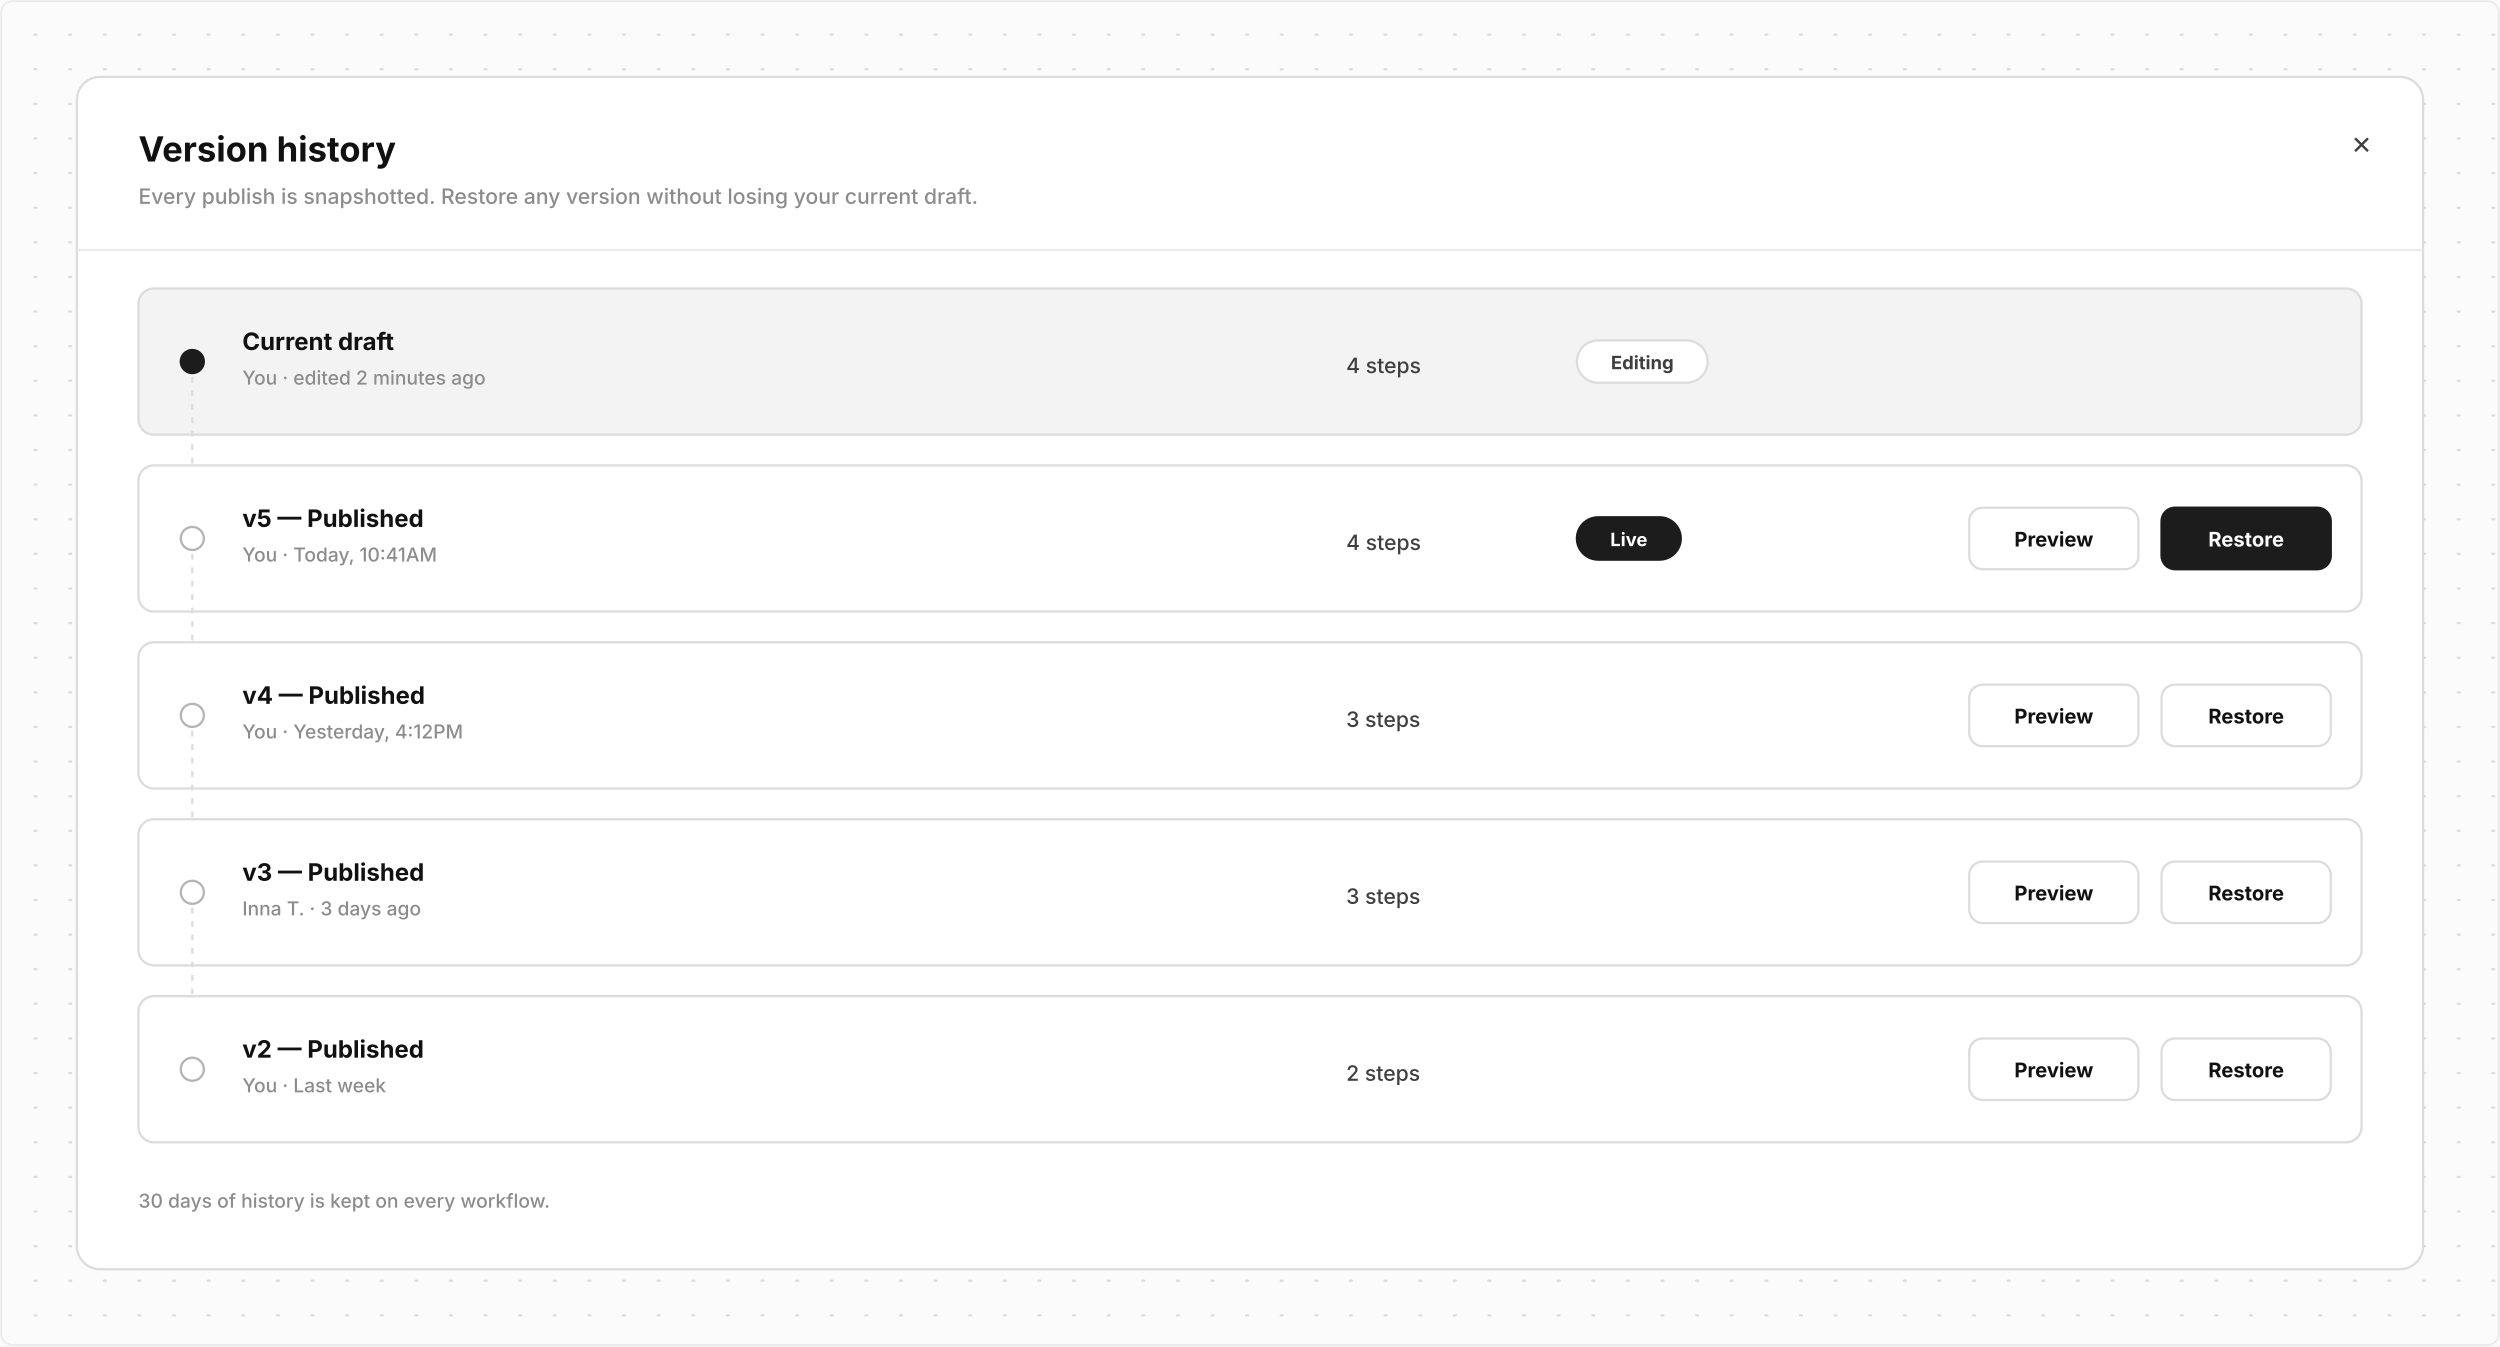
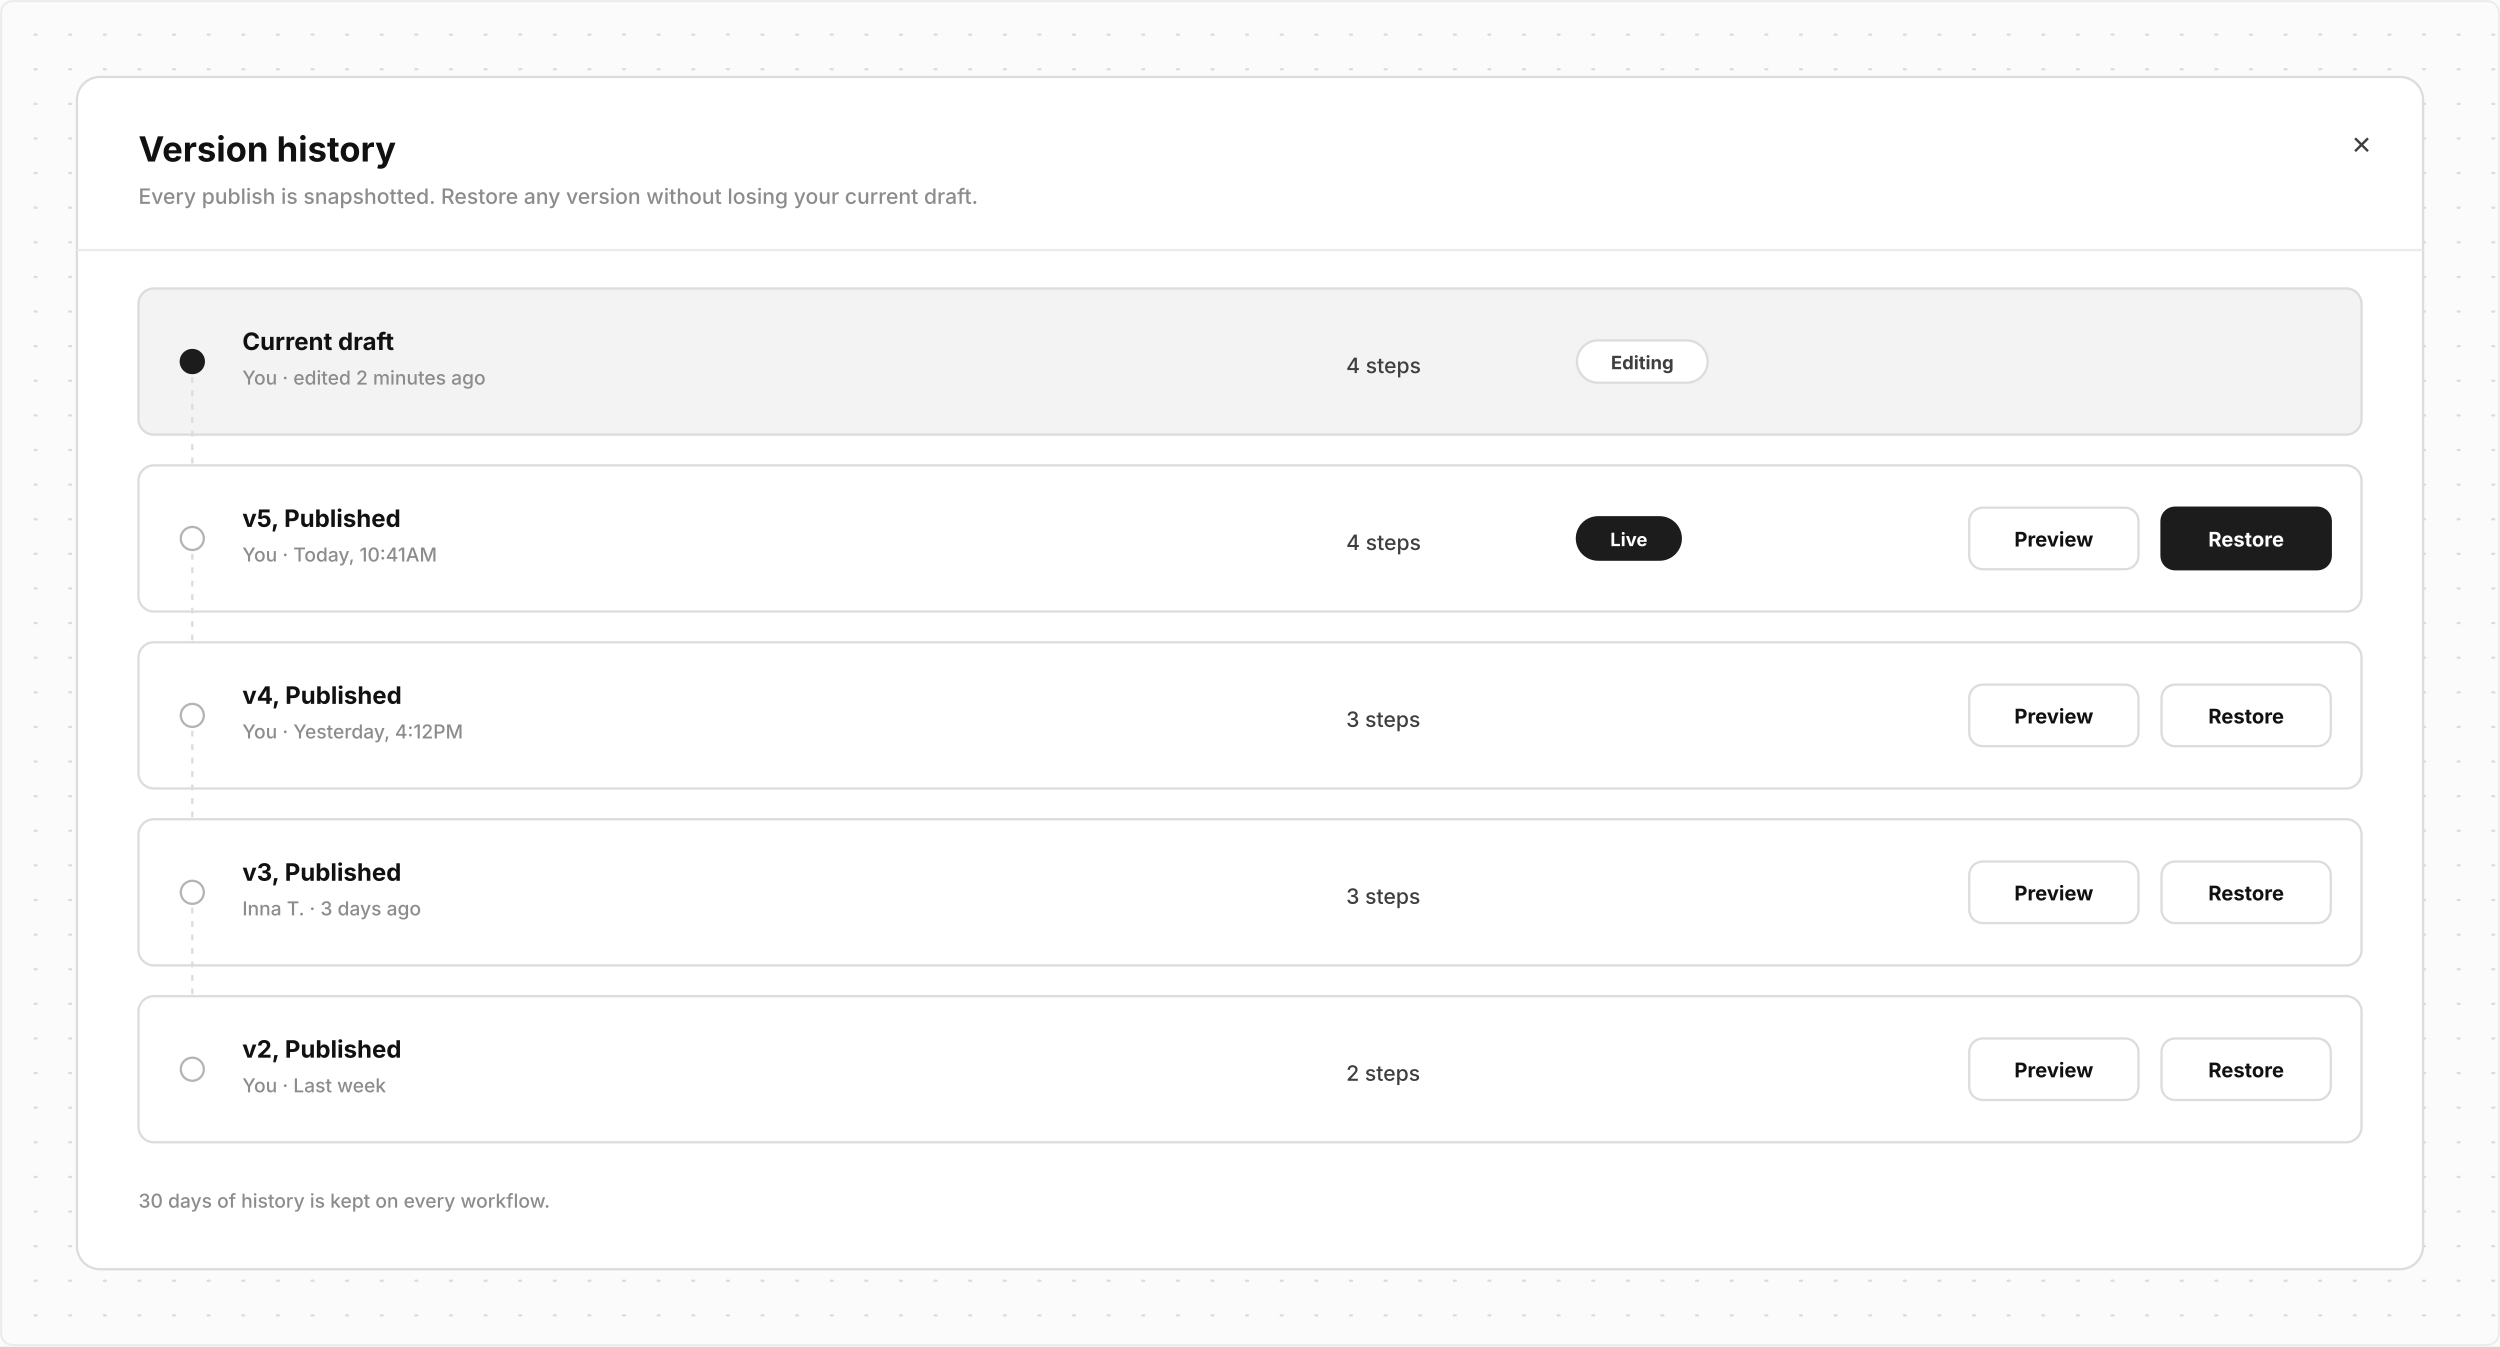
<svg xmlns="http://www.w3.org/2000/svg" viewBox="0 0 1300 700" width="1300" height="700" role="img">
  <rect width="1300" height="700" fill="#FFFFFF" />
  <rect x="0" y="0" width="1300" height="700" rx="0" fill="#FBFBFB" stroke="none" stroke-width="1.2" />
  <path d="M18 18h1M18 36h1M18 54h1M18 72h1M18 90h1M18 108h1M18 126h1M18 144h1M18 162h1M18 180h1M18 198h1M18 216h1M18 234h1M18 252h1M18 270h1M18 288h1M18 306h1M18 324h1M18 342h1M18 360h1M18 378h1M18 396h1M18 414h1M18 432h1M18 450h1M18 468h1M18 486h1M18 504h1M18 522h1M18 540h1M18 558h1M18 576h1M18 594h1M18 612h1M18 630h1M18 648h1M18 666h1M18 684h1M36 18h1M36 36h1M36 54h1M36 72h1M36 90h1M36 108h1M36 126h1M36 144h1M36 162h1M36 180h1M36 198h1M36 216h1M36 234h1M36 252h1M36 270h1M36 288h1M36 306h1M36 324h1M36 342h1M36 360h1M36 378h1M36 396h1M36 414h1M36 432h1M36 450h1M36 468h1M36 486h1M36 504h1M36 522h1M36 540h1M36 558h1M36 576h1M36 594h1M36 612h1M36 630h1M36 648h1M36 666h1M36 684h1M54 18h1M54 36h1M54 54h1M54 72h1M54 90h1M54 108h1M54 126h1M54 144h1M54 162h1M54 180h1M54 198h1M54 216h1M54 234h1M54 252h1M54 270h1M54 288h1M54 306h1M54 324h1M54 342h1M54 360h1M54 378h1M54 396h1M54 414h1M54 432h1M54 450h1M54 468h1M54 486h1M54 504h1M54 522h1M54 540h1M54 558h1M54 576h1M54 594h1M54 612h1M54 630h1M54 648h1M54 666h1M54 684h1M72 18h1M72 36h1M72 54h1M72 72h1M72 90h1M72 108h1M72 126h1M72 144h1M72 162h1M72 180h1M72 198h1M72 216h1M72 234h1M72 252h1M72 270h1M72 288h1M72 306h1M72 324h1M72 342h1M72 360h1M72 378h1M72 396h1M72 414h1M72 432h1M72 450h1M72 468h1M72 486h1M72 504h1M72 522h1M72 540h1M72 558h1M72 576h1M72 594h1M72 612h1M72 630h1M72 648h1M72 666h1M72 684h1M90 18h1M90 36h1M90 54h1M90 72h1M90 90h1M90 108h1M90 126h1M90 144h1M90 162h1M90 180h1M90 198h1M90 216h1M90 234h1M90 252h1M90 270h1M90 288h1M90 306h1M90 324h1M90 342h1M90 360h1M90 378h1M90 396h1M90 414h1M90 432h1M90 450h1M90 468h1M90 486h1M90 504h1M90 522h1M90 540h1M90 558h1M90 576h1M90 594h1M90 612h1M90 630h1M90 648h1M90 666h1M90 684h1M108 18h1M108 36h1M108 54h1M108 72h1M108 90h1M108 108h1M108 126h1M108 144h1M108 162h1M108 180h1M108 198h1M108 216h1M108 234h1M108 252h1M108 270h1M108 288h1M108 306h1M108 324h1M108 342h1M108 360h1M108 378h1M108 396h1M108 414h1M108 432h1M108 450h1M108 468h1M108 486h1M108 504h1M108 522h1M108 540h1M108 558h1M108 576h1M108 594h1M108 612h1M108 630h1M108 648h1M108 666h1M108 684h1M126 18h1M126 36h1M126 54h1M126 72h1M126 90h1M126 108h1M126 126h1M126 144h1M126 162h1M126 180h1M126 198h1M126 216h1M126 234h1M126 252h1M126 270h1M126 288h1M126 306h1M126 324h1M126 342h1M126 360h1M126 378h1M126 396h1M126 414h1M126 432h1M126 450h1M126 468h1M126 486h1M126 504h1M126 522h1M126 540h1M126 558h1M126 576h1M126 594h1M126 612h1M126 630h1M126 648h1M126 666h1M126 684h1M144 18h1M144 36h1M144 54h1M144 72h1M144 90h1M144 108h1M144 126h1M144 144h1M144 162h1M144 180h1M144 198h1M144 216h1M144 234h1M144 252h1M144 270h1M144 288h1M144 306h1M144 324h1M144 342h1M144 360h1M144 378h1M144 396h1M144 414h1M144 432h1M144 450h1M144 468h1M144 486h1M144 504h1M144 522h1M144 540h1M144 558h1M144 576h1M144 594h1M144 612h1M144 630h1M144 648h1M144 666h1M144 684h1M162 18h1M162 36h1M162 54h1M162 72h1M162 90h1M162 108h1M162 126h1M162 144h1M162 162h1M162 180h1M162 198h1M162 216h1M162 234h1M162 252h1M162 270h1M162 288h1M162 306h1M162 324h1M162 342h1M162 360h1M162 378h1M162 396h1M162 414h1M162 432h1M162 450h1M162 468h1M162 486h1M162 504h1M162 522h1M162 540h1M162 558h1M162 576h1M162 594h1M162 612h1M162 630h1M162 648h1M162 666h1M162 684h1M180 18h1M180 36h1M180 54h1M180 72h1M180 90h1M180 108h1M180 126h1M180 144h1M180 162h1M180 180h1M180 198h1M180 216h1M180 234h1M180 252h1M180 270h1M180 288h1M180 306h1M180 324h1M180 342h1M180 360h1M180 378h1M180 396h1M180 414h1M180 432h1M180 450h1M180 468h1M180 486h1M180 504h1M180 522h1M180 540h1M180 558h1M180 576h1M180 594h1M180 612h1M180 630h1M180 648h1M180 666h1M180 684h1M198 18h1M198 36h1M198 54h1M198 72h1M198 90h1M198 108h1M198 126h1M198 144h1M198 162h1M198 180h1M198 198h1M198 216h1M198 234h1M198 252h1M198 270h1M198 288h1M198 306h1M198 324h1M198 342h1M198 360h1M198 378h1M198 396h1M198 414h1M198 432h1M198 450h1M198 468h1M198 486h1M198 504h1M198 522h1M198 540h1M198 558h1M198 576h1M198 594h1M198 612h1M198 630h1M198 648h1M198 666h1M198 684h1M216 18h1M216 36h1M216 54h1M216 72h1M216 90h1M216 108h1M216 126h1M216 144h1M216 162h1M216 180h1M216 198h1M216 216h1M216 234h1M216 252h1M216 270h1M216 288h1M216 306h1M216 324h1M216 342h1M216 360h1M216 378h1M216 396h1M216 414h1M216 432h1M216 450h1M216 468h1M216 486h1M216 504h1M216 522h1M216 540h1M216 558h1M216 576h1M216 594h1M216 612h1M216 630h1M216 648h1M216 666h1M216 684h1M234 18h1M234 36h1M234 54h1M234 72h1M234 90h1M234 108h1M234 126h1M234 144h1M234 162h1M234 180h1M234 198h1M234 216h1M234 234h1M234 252h1M234 270h1M234 288h1M234 306h1M234 324h1M234 342h1M234 360h1M234 378h1M234 396h1M234 414h1M234 432h1M234 450h1M234 468h1M234 486h1M234 504h1M234 522h1M234 540h1M234 558h1M234 576h1M234 594h1M234 612h1M234 630h1M234 648h1M234 666h1M234 684h1M252 18h1M252 36h1M252 54h1M252 72h1M252 90h1M252 108h1M252 126h1M252 144h1M252 162h1M252 180h1M252 198h1M252 216h1M252 234h1M252 252h1M252 270h1M252 288h1M252 306h1M252 324h1M252 342h1M252 360h1M252 378h1M252 396h1M252 414h1M252 432h1M252 450h1M252 468h1M252 486h1M252 504h1M252 522h1M252 540h1M252 558h1M252 576h1M252 594h1M252 612h1M252 630h1M252 648h1M252 666h1M252 684h1M270 18h1M270 36h1M270 54h1M270 72h1M270 90h1M270 108h1M270 126h1M270 144h1M270 162h1M270 180h1M270 198h1M270 216h1M270 234h1M270 252h1M270 270h1M270 288h1M270 306h1M270 324h1M270 342h1M270 360h1M270 378h1M270 396h1M270 414h1M270 432h1M270 450h1M270 468h1M270 486h1M270 504h1M270 522h1M270 540h1M270 558h1M270 576h1M270 594h1M270 612h1M270 630h1M270 648h1M270 666h1M270 684h1M288 18h1M288 36h1M288 54h1M288 72h1M288 90h1M288 108h1M288 126h1M288 144h1M288 162h1M288 180h1M288 198h1M288 216h1M288 234h1M288 252h1M288 270h1M288 288h1M288 306h1M288 324h1M288 342h1M288 360h1M288 378h1M288 396h1M288 414h1M288 432h1M288 450h1M288 468h1M288 486h1M288 504h1M288 522h1M288 540h1M288 558h1M288 576h1M288 594h1M288 612h1M288 630h1M288 648h1M288 666h1M288 684h1M306 18h1M306 36h1M306 54h1M306 72h1M306 90h1M306 108h1M306 126h1M306 144h1M306 162h1M306 180h1M306 198h1M306 216h1M306 234h1M306 252h1M306 270h1M306 288h1M306 306h1M306 324h1M306 342h1M306 360h1M306 378h1M306 396h1M306 414h1M306 432h1M306 450h1M306 468h1M306 486h1M306 504h1M306 522h1M306 540h1M306 558h1M306 576h1M306 594h1M306 612h1M306 630h1M306 648h1M306 666h1M306 684h1M324 18h1M324 36h1M324 54h1M324 72h1M324 90h1M324 108h1M324 126h1M324 144h1M324 162h1M324 180h1M324 198h1M324 216h1M324 234h1M324 252h1M324 270h1M324 288h1M324 306h1M324 324h1M324 342h1M324 360h1M324 378h1M324 396h1M324 414h1M324 432h1M324 450h1M324 468h1M324 486h1M324 504h1M324 522h1M324 540h1M324 558h1M324 576h1M324 594h1M324 612h1M324 630h1M324 648h1M324 666h1M324 684h1M342 18h1M342 36h1M342 54h1M342 72h1M342 90h1M342 108h1M342 126h1M342 144h1M342 162h1M342 180h1M342 198h1M342 216h1M342 234h1M342 252h1M342 270h1M342 288h1M342 306h1M342 324h1M342 342h1M342 360h1M342 378h1M342 396h1M342 414h1M342 432h1M342 450h1M342 468h1M342 486h1M342 504h1M342 522h1M342 540h1M342 558h1M342 576h1M342 594h1M342 612h1M342 630h1M342 648h1M342 666h1M342 684h1M360 18h1M360 36h1M360 54h1M360 72h1M360 90h1M360 108h1M360 126h1M360 144h1M360 162h1M360 180h1M360 198h1M360 216h1M360 234h1M360 252h1M360 270h1M360 288h1M360 306h1M360 324h1M360 342h1M360 360h1M360 378h1M360 396h1M360 414h1M360 432h1M360 450h1M360 468h1M360 486h1M360 504h1M360 522h1M360 540h1M360 558h1M360 576h1M360 594h1M360 612h1M360 630h1M360 648h1M360 666h1M360 684h1M378 18h1M378 36h1M378 54h1M378 72h1M378 90h1M378 108h1M378 126h1M378 144h1M378 162h1M378 180h1M378 198h1M378 216h1M378 234h1M378 252h1M378 270h1M378 288h1M378 306h1M378 324h1M378 342h1M378 360h1M378 378h1M378 396h1M378 414h1M378 432h1M378 450h1M378 468h1M378 486h1M378 504h1M378 522h1M378 540h1M378 558h1M378 576h1M378 594h1M378 612h1M378 630h1M378 648h1M378 666h1M378 684h1M396 18h1M396 36h1M396 54h1M396 72h1M396 90h1M396 108h1M396 126h1M396 144h1M396 162h1M396 180h1M396 198h1M396 216h1M396 234h1M396 252h1M396 270h1M396 288h1M396 306h1M396 324h1M396 342h1M396 360h1M396 378h1M396 396h1M396 414h1M396 432h1M396 450h1M396 468h1M396 486h1M396 504h1M396 522h1M396 540h1M396 558h1M396 576h1M396 594h1M396 612h1M396 630h1M396 648h1M396 666h1M396 684h1M414 18h1M414 36h1M414 54h1M414 72h1M414 90h1M414 108h1M414 126h1M414 144h1M414 162h1M414 180h1M414 198h1M414 216h1M414 234h1M414 252h1M414 270h1M414 288h1M414 306h1M414 324h1M414 342h1M414 360h1M414 378h1M414 396h1M414 414h1M414 432h1M414 450h1M414 468h1M414 486h1M414 504h1M414 522h1M414 540h1M414 558h1M414 576h1M414 594h1M414 612h1M414 630h1M414 648h1M414 666h1M414 684h1M432 18h1M432 36h1M432 54h1M432 72h1M432 90h1M432 108h1M432 126h1M432 144h1M432 162h1M432 180h1M432 198h1M432 216h1M432 234h1M432 252h1M432 270h1M432 288h1M432 306h1M432 324h1M432 342h1M432 360h1M432 378h1M432 396h1M432 414h1M432 432h1M432 450h1M432 468h1M432 486h1M432 504h1M432 522h1M432 540h1M432 558h1M432 576h1M432 594h1M432 612h1M432 630h1M432 648h1M432 666h1M432 684h1M450 18h1M450 36h1M450 54h1M450 72h1M450 90h1M450 108h1M450 126h1M450 144h1M450 162h1M450 180h1M450 198h1M450 216h1M450 234h1M450 252h1M450 270h1M450 288h1M450 306h1M450 324h1M450 342h1M450 360h1M450 378h1M450 396h1M450 414h1M450 432h1M450 450h1M450 468h1M450 486h1M450 504h1M450 522h1M450 540h1M450 558h1M450 576h1M450 594h1M450 612h1M450 630h1M450 648h1M450 666h1M450 684h1M468 18h1M468 36h1M468 54h1M468 72h1M468 90h1M468 108h1M468 126h1M468 144h1M468 162h1M468 180h1M468 198h1M468 216h1M468 234h1M468 252h1M468 270h1M468 288h1M468 306h1M468 324h1M468 342h1M468 360h1M468 378h1M468 396h1M468 414h1M468 432h1M468 450h1M468 468h1M468 486h1M468 504h1M468 522h1M468 540h1M468 558h1M468 576h1M468 594h1M468 612h1M468 630h1M468 648h1M468 666h1M468 684h1M486 18h1M486 36h1M486 54h1M486 72h1M486 90h1M486 108h1M486 126h1M486 144h1M486 162h1M486 180h1M486 198h1M486 216h1M486 234h1M486 252h1M486 270h1M486 288h1M486 306h1M486 324h1M486 342h1M486 360h1M486 378h1M486 396h1M486 414h1M486 432h1M486 450h1M486 468h1M486 486h1M486 504h1M486 522h1M486 540h1M486 558h1M486 576h1M486 594h1M486 612h1M486 630h1M486 648h1M486 666h1M486 684h1M504 18h1M504 36h1M504 54h1M504 72h1M504 90h1M504 108h1M504 126h1M504 144h1M504 162h1M504 180h1M504 198h1M504 216h1M504 234h1M504 252h1M504 270h1M504 288h1M504 306h1M504 324h1M504 342h1M504 360h1M504 378h1M504 396h1M504 414h1M504 432h1M504 450h1M504 468h1M504 486h1M504 504h1M504 522h1M504 540h1M504 558h1M504 576h1M504 594h1M504 612h1M504 630h1M504 648h1M504 666h1M504 684h1M522 18h1M522 36h1M522 54h1M522 72h1M522 90h1M522 108h1M522 126h1M522 144h1M522 162h1M522 180h1M522 198h1M522 216h1M522 234h1M522 252h1M522 270h1M522 288h1M522 306h1M522 324h1M522 342h1M522 360h1M522 378h1M522 396h1M522 414h1M522 432h1M522 450h1M522 468h1M522 486h1M522 504h1M522 522h1M522 540h1M522 558h1M522 576h1M522 594h1M522 612h1M522 630h1M522 648h1M522 666h1M522 684h1M540 18h1M540 36h1M540 54h1M540 72h1M540 90h1M540 108h1M540 126h1M540 144h1M540 162h1M540 180h1M540 198h1M540 216h1M540 234h1M540 252h1M540 270h1M540 288h1M540 306h1M540 324h1M540 342h1M540 360h1M540 378h1M540 396h1M540 414h1M540 432h1M540 450h1M540 468h1M540 486h1M540 504h1M540 522h1M540 540h1M540 558h1M540 576h1M540 594h1M540 612h1M540 630h1M540 648h1M540 666h1M540 684h1M558 18h1M558 36h1M558 54h1M558 72h1M558 90h1M558 108h1M558 126h1M558 144h1M558 162h1M558 180h1M558 198h1M558 216h1M558 234h1M558 252h1M558 270h1M558 288h1M558 306h1M558 324h1M558 342h1M558 360h1M558 378h1M558 396h1M558 414h1M558 432h1M558 450h1M558 468h1M558 486h1M558 504h1M558 522h1M558 540h1M558 558h1M558 576h1M558 594h1M558 612h1M558 630h1M558 648h1M558 666h1M558 684h1M576 18h1M576 36h1M576 54h1M576 72h1M576 90h1M576 108h1M576 126h1M576 144h1M576 162h1M576 180h1M576 198h1M576 216h1M576 234h1M576 252h1M576 270h1M576 288h1M576 306h1M576 324h1M576 342h1M576 360h1M576 378h1M576 396h1M576 414h1M576 432h1M576 450h1M576 468h1M576 486h1M576 504h1M576 522h1M576 540h1M576 558h1M576 576h1M576 594h1M576 612h1M576 630h1M576 648h1M576 666h1M576 684h1M594 18h1M594 36h1M594 54h1M594 72h1M594 90h1M594 108h1M594 126h1M594 144h1M594 162h1M594 180h1M594 198h1M594 216h1M594 234h1M594 252h1M594 270h1M594 288h1M594 306h1M594 324h1M594 342h1M594 360h1M594 378h1M594 396h1M594 414h1M594 432h1M594 450h1M594 468h1M594 486h1M594 504h1M594 522h1M594 540h1M594 558h1M594 576h1M594 594h1M594 612h1M594 630h1M594 648h1M594 666h1M594 684h1M612 18h1M612 36h1M612 54h1M612 72h1M612 90h1M612 108h1M612 126h1M612 144h1M612 162h1M612 180h1M612 198h1M612 216h1M612 234h1M612 252h1M612 270h1M612 288h1M612 306h1M612 324h1M612 342h1M612 360h1M612 378h1M612 396h1M612 414h1M612 432h1M612 450h1M612 468h1M612 486h1M612 504h1M612 522h1M612 540h1M612 558h1M612 576h1M612 594h1M612 612h1M612 630h1M612 648h1M612 666h1M612 684h1M630 18h1M630 36h1M630 54h1M630 72h1M630 90h1M630 108h1M630 126h1M630 144h1M630 162h1M630 180h1M630 198h1M630 216h1M630 234h1M630 252h1M630 270h1M630 288h1M630 306h1M630 324h1M630 342h1M630 360h1M630 378h1M630 396h1M630 414h1M630 432h1M630 450h1M630 468h1M630 486h1M630 504h1M630 522h1M630 540h1M630 558h1M630 576h1M630 594h1M630 612h1M630 630h1M630 648h1M630 666h1M630 684h1M648 18h1M648 36h1M648 54h1M648 72h1M648 90h1M648 108h1M648 126h1M648 144h1M648 162h1M648 180h1M648 198h1M648 216h1M648 234h1M648 252h1M648 270h1M648 288h1M648 306h1M648 324h1M648 342h1M648 360h1M648 378h1M648 396h1M648 414h1M648 432h1M648 450h1M648 468h1M648 486h1M648 504h1M648 522h1M648 540h1M648 558h1M648 576h1M648 594h1M648 612h1M648 630h1M648 648h1M648 666h1M648 684h1M666 18h1M666 36h1M666 54h1M666 72h1M666 90h1M666 108h1M666 126h1M666 144h1M666 162h1M666 180h1M666 198h1M666 216h1M666 234h1M666 252h1M666 270h1M666 288h1M666 306h1M666 324h1M666 342h1M666 360h1M666 378h1M666 396h1M666 414h1M666 432h1M666 450h1M666 468h1M666 486h1M666 504h1M666 522h1M666 540h1M666 558h1M666 576h1M666 594h1M666 612h1M666 630h1M666 648h1M666 666h1M666 684h1M684 18h1M684 36h1M684 54h1M684 72h1M684 90h1M684 108h1M684 126h1M684 144h1M684 162h1M684 180h1M684 198h1M684 216h1M684 234h1M684 252h1M684 270h1M684 288h1M684 306h1M684 324h1M684 342h1M684 360h1M684 378h1M684 396h1M684 414h1M684 432h1M684 450h1M684 468h1M684 486h1M684 504h1M684 522h1M684 540h1M684 558h1M684 576h1M684 594h1M684 612h1M684 630h1M684 648h1M684 666h1M684 684h1M702 18h1M702 36h1M702 54h1M702 72h1M702 90h1M702 108h1M702 126h1M702 144h1M702 162h1M702 180h1M702 198h1M702 216h1M702 234h1M702 252h1M702 270h1M702 288h1M702 306h1M702 324h1M702 342h1M702 360h1M702 378h1M702 396h1M702 414h1M702 432h1M702 450h1M702 468h1M702 486h1M702 504h1M702 522h1M702 540h1M702 558h1M702 576h1M702 594h1M702 612h1M702 630h1M702 648h1M702 666h1M702 684h1M720 18h1M720 36h1M720 54h1M720 72h1M720 90h1M720 108h1M720 126h1M720 144h1M720 162h1M720 180h1M720 198h1M720 216h1M720 234h1M720 252h1M720 270h1M720 288h1M720 306h1M720 324h1M720 342h1M720 360h1M720 378h1M720 396h1M720 414h1M720 432h1M720 450h1M720 468h1M720 486h1M720 504h1M720 522h1M720 540h1M720 558h1M720 576h1M720 594h1M720 612h1M720 630h1M720 648h1M720 666h1M720 684h1M738 18h1M738 36h1M738 54h1M738 72h1M738 90h1M738 108h1M738 126h1M738 144h1M738 162h1M738 180h1M738 198h1M738 216h1M738 234h1M738 252h1M738 270h1M738 288h1M738 306h1M738 324h1M738 342h1M738 360h1M738 378h1M738 396h1M738 414h1M738 432h1M738 450h1M738 468h1M738 486h1M738 504h1M738 522h1M738 540h1M738 558h1M738 576h1M738 594h1M738 612h1M738 630h1M738 648h1M738 666h1M738 684h1M756 18h1M756 36h1M756 54h1M756 72h1M756 90h1M756 108h1M756 126h1M756 144h1M756 162h1M756 180h1M756 198h1M756 216h1M756 234h1M756 252h1M756 270h1M756 288h1M756 306h1M756 324h1M756 342h1M756 360h1M756 378h1M756 396h1M756 414h1M756 432h1M756 450h1M756 468h1M756 486h1M756 504h1M756 522h1M756 540h1M756 558h1M756 576h1M756 594h1M756 612h1M756 630h1M756 648h1M756 666h1M756 684h1M774 18h1M774 36h1M774 54h1M774 72h1M774 90h1M774 108h1M774 126h1M774 144h1M774 162h1M774 180h1M774 198h1M774 216h1M774 234h1M774 252h1M774 270h1M774 288h1M774 306h1M774 324h1M774 342h1M774 360h1M774 378h1M774 396h1M774 414h1M774 432h1M774 450h1M774 468h1M774 486h1M774 504h1M774 522h1M774 540h1M774 558h1M774 576h1M774 594h1M774 612h1M774 630h1M774 648h1M774 666h1M774 684h1M792 18h1M792 36h1M792 54h1M792 72h1M792 90h1M792 108h1M792 126h1M792 144h1M792 162h1M792 180h1M792 198h1M792 216h1M792 234h1M792 252h1M792 270h1M792 288h1M792 306h1M792 324h1M792 342h1M792 360h1M792 378h1M792 396h1M792 414h1M792 432h1M792 450h1M792 468h1M792 486h1M792 504h1M792 522h1M792 540h1M792 558h1M792 576h1M792 594h1M792 612h1M792 630h1M792 648h1M792 666h1M792 684h1M810 18h1M810 36h1M810 54h1M810 72h1M810 90h1M810 108h1M810 126h1M810 144h1M810 162h1M810 180h1M810 198h1M810 216h1M810 234h1M810 252h1M810 270h1M810 288h1M810 306h1M810 324h1M810 342h1M810 360h1M810 378h1M810 396h1M810 414h1M810 432h1M810 450h1M810 468h1M810 486h1M810 504h1M810 522h1M810 540h1M810 558h1M810 576h1M810 594h1M810 612h1M810 630h1M810 648h1M810 666h1M810 684h1M828 18h1M828 36h1M828 54h1M828 72h1M828 90h1M828 108h1M828 126h1M828 144h1M828 162h1M828 180h1M828 198h1M828 216h1M828 234h1M828 252h1M828 270h1M828 288h1M828 306h1M828 324h1M828 342h1M828 360h1M828 378h1M828 396h1M828 414h1M828 432h1M828 450h1M828 468h1M828 486h1M828 504h1M828 522h1M828 540h1M828 558h1M828 576h1M828 594h1M828 612h1M828 630h1M828 648h1M828 666h1M828 684h1M846 18h1M846 36h1M846 54h1M846 72h1M846 90h1M846 108h1M846 126h1M846 144h1M846 162h1M846 180h1M846 198h1M846 216h1M846 234h1M846 252h1M846 270h1M846 288h1M846 306h1M846 324h1M846 342h1M846 360h1M846 378h1M846 396h1M846 414h1M846 432h1M846 450h1M846 468h1M846 486h1M846 504h1M846 522h1M846 540h1M846 558h1M846 576h1M846 594h1M846 612h1M846 630h1M846 648h1M846 666h1M846 684h1M864 18h1M864 36h1M864 54h1M864 72h1M864 90h1M864 108h1M864 126h1M864 144h1M864 162h1M864 180h1M864 198h1M864 216h1M864 234h1M864 252h1M864 270h1M864 288h1M864 306h1M864 324h1M864 342h1M864 360h1M864 378h1M864 396h1M864 414h1M864 432h1M864 450h1M864 468h1M864 486h1M864 504h1M864 522h1M864 540h1M864 558h1M864 576h1M864 594h1M864 612h1M864 630h1M864 648h1M864 666h1M864 684h1M882 18h1M882 36h1M882 54h1M882 72h1M882 90h1M882 108h1M882 126h1M882 144h1M882 162h1M882 180h1M882 198h1M882 216h1M882 234h1M882 252h1M882 270h1M882 288h1M882 306h1M882 324h1M882 342h1M882 360h1M882 378h1M882 396h1M882 414h1M882 432h1M882 450h1M882 468h1M882 486h1M882 504h1M882 522h1M882 540h1M882 558h1M882 576h1M882 594h1M882 612h1M882 630h1M882 648h1M882 666h1M882 684h1M900 18h1M900 36h1M900 54h1M900 72h1M900 90h1M900 108h1M900 126h1M900 144h1M900 162h1M900 180h1M900 198h1M900 216h1M900 234h1M900 252h1M900 270h1M900 288h1M900 306h1M900 324h1M900 342h1M900 360h1M900 378h1M900 396h1M900 414h1M900 432h1M900 450h1M900 468h1M900 486h1M900 504h1M900 522h1M900 540h1M900 558h1M900 576h1M900 594h1M900 612h1M900 630h1M900 648h1M900 666h1M900 684h1M918 18h1M918 36h1M918 54h1M918 72h1M918 90h1M918 108h1M918 126h1M918 144h1M918 162h1M918 180h1M918 198h1M918 216h1M918 234h1M918 252h1M918 270h1M918 288h1M918 306h1M918 324h1M918 342h1M918 360h1M918 378h1M918 396h1M918 414h1M918 432h1M918 450h1M918 468h1M918 486h1M918 504h1M918 522h1M918 540h1M918 558h1M918 576h1M918 594h1M918 612h1M918 630h1M918 648h1M918 666h1M918 684h1M936 18h1M936 36h1M936 54h1M936 72h1M936 90h1M936 108h1M936 126h1M936 144h1M936 162h1M936 180h1M936 198h1M936 216h1M936 234h1M936 252h1M936 270h1M936 288h1M936 306h1M936 324h1M936 342h1M936 360h1M936 378h1M936 396h1M936 414h1M936 432h1M936 450h1M936 468h1M936 486h1M936 504h1M936 522h1M936 540h1M936 558h1M936 576h1M936 594h1M936 612h1M936 630h1M936 648h1M936 666h1M936 684h1M954 18h1M954 36h1M954 54h1M954 72h1M954 90h1M954 108h1M954 126h1M954 144h1M954 162h1M954 180h1M954 198h1M954 216h1M954 234h1M954 252h1M954 270h1M954 288h1M954 306h1M954 324h1M954 342h1M954 360h1M954 378h1M954 396h1M954 414h1M954 432h1M954 450h1M954 468h1M954 486h1M954 504h1M954 522h1M954 540h1M954 558h1M954 576h1M954 594h1M954 612h1M954 630h1M954 648h1M954 666h1M954 684h1M972 18h1M972 36h1M972 54h1M972 72h1M972 90h1M972 108h1M972 126h1M972 144h1M972 162h1M972 180h1M972 198h1M972 216h1M972 234h1M972 252h1M972 270h1M972 288h1M972 306h1M972 324h1M972 342h1M972 360h1M972 378h1M972 396h1M972 414h1M972 432h1M972 450h1M972 468h1M972 486h1M972 504h1M972 522h1M972 540h1M972 558h1M972 576h1M972 594h1M972 612h1M972 630h1M972 648h1M972 666h1M972 684h1M990 18h1M990 36h1M990 54h1M990 72h1M990 90h1M990 108h1M990 126h1M990 144h1M990 162h1M990 180h1M990 198h1M990 216h1M990 234h1M990 252h1M990 270h1M990 288h1M990 306h1M990 324h1M990 342h1M990 360h1M990 378h1M990 396h1M990 414h1M990 432h1M990 450h1M990 468h1M990 486h1M990 504h1M990 522h1M990 540h1M990 558h1M990 576h1M990 594h1M990 612h1M990 630h1M990 648h1M990 666h1M990 684h1M1008 18h1M1008 36h1M1008 54h1M1008 72h1M1008 90h1M1008 108h1M1008 126h1M1008 144h1M1008 162h1M1008 180h1M1008 198h1M1008 216h1M1008 234h1M1008 252h1M1008 270h1M1008 288h1M1008 306h1M1008 324h1M1008 342h1M1008 360h1M1008 378h1M1008 396h1M1008 414h1M1008 432h1M1008 450h1M1008 468h1M1008 486h1M1008 504h1M1008 522h1M1008 540h1M1008 558h1M1008 576h1M1008 594h1M1008 612h1M1008 630h1M1008 648h1M1008 666h1M1008 684h1M1026 18h1M1026 36h1M1026 54h1M1026 72h1M1026 90h1M1026 108h1M1026 126h1M1026 144h1M1026 162h1M1026 180h1M1026 198h1M1026 216h1M1026 234h1M1026 252h1M1026 270h1M1026 288h1M1026 306h1M1026 324h1M1026 342h1M1026 360h1M1026 378h1M1026 396h1M1026 414h1M1026 432h1M1026 450h1M1026 468h1M1026 486h1M1026 504h1M1026 522h1M1026 540h1M1026 558h1M1026 576h1M1026 594h1M1026 612h1M1026 630h1M1026 648h1M1026 666h1M1026 684h1M1044 18h1M1044 36h1M1044 54h1M1044 72h1M1044 90h1M1044 108h1M1044 126h1M1044 144h1M1044 162h1M1044 180h1M1044 198h1M1044 216h1M1044 234h1M1044 252h1M1044 270h1M1044 288h1M1044 306h1M1044 324h1M1044 342h1M1044 360h1M1044 378h1M1044 396h1M1044 414h1M1044 432h1M1044 450h1M1044 468h1M1044 486h1M1044 504h1M1044 522h1M1044 540h1M1044 558h1M1044 576h1M1044 594h1M1044 612h1M1044 630h1M1044 648h1M1044 666h1M1044 684h1M1062 18h1M1062 36h1M1062 54h1M1062 72h1M1062 90h1M1062 108h1M1062 126h1M1062 144h1M1062 162h1M1062 180h1M1062 198h1M1062 216h1M1062 234h1M1062 252h1M1062 270h1M1062 288h1M1062 306h1M1062 324h1M1062 342h1M1062 360h1M1062 378h1M1062 396h1M1062 414h1M1062 432h1M1062 450h1M1062 468h1M1062 486h1M1062 504h1M1062 522h1M1062 540h1M1062 558h1M1062 576h1M1062 594h1M1062 612h1M1062 630h1M1062 648h1M1062 666h1M1062 684h1M1080 18h1M1080 36h1M1080 54h1M1080 72h1M1080 90h1M1080 108h1M1080 126h1M1080 144h1M1080 162h1M1080 180h1M1080 198h1M1080 216h1M1080 234h1M1080 252h1M1080 270h1M1080 288h1M1080 306h1M1080 324h1M1080 342h1M1080 360h1M1080 378h1M1080 396h1M1080 414h1M1080 432h1M1080 450h1M1080 468h1M1080 486h1M1080 504h1M1080 522h1M1080 540h1M1080 558h1M1080 576h1M1080 594h1M1080 612h1M1080 630h1M1080 648h1M1080 666h1M1080 684h1M1098 18h1M1098 36h1M1098 54h1M1098 72h1M1098 90h1M1098 108h1M1098 126h1M1098 144h1M1098 162h1M1098 180h1M1098 198h1M1098 216h1M1098 234h1M1098 252h1M1098 270h1M1098 288h1M1098 306h1M1098 324h1M1098 342h1M1098 360h1M1098 378h1M1098 396h1M1098 414h1M1098 432h1M1098 450h1M1098 468h1M1098 486h1M1098 504h1M1098 522h1M1098 540h1M1098 558h1M1098 576h1M1098 594h1M1098 612h1M1098 630h1M1098 648h1M1098 666h1M1098 684h1M1116 18h1M1116 36h1M1116 54h1M1116 72h1M1116 90h1M1116 108h1M1116 126h1M1116 144h1M1116 162h1M1116 180h1M1116 198h1M1116 216h1M1116 234h1M1116 252h1M1116 270h1M1116 288h1M1116 306h1M1116 324h1M1116 342h1M1116 360h1M1116 378h1M1116 396h1M1116 414h1M1116 432h1M1116 450h1M1116 468h1M1116 486h1M1116 504h1M1116 522h1M1116 540h1M1116 558h1M1116 576h1M1116 594h1M1116 612h1M1116 630h1M1116 648h1M1116 666h1M1116 684h1M1134 18h1M1134 36h1M1134 54h1M1134 72h1M1134 90h1M1134 108h1M1134 126h1M1134 144h1M1134 162h1M1134 180h1M1134 198h1M1134 216h1M1134 234h1M1134 252h1M1134 270h1M1134 288h1M1134 306h1M1134 324h1M1134 342h1M1134 360h1M1134 378h1M1134 396h1M1134 414h1M1134 432h1M1134 450h1M1134 468h1M1134 486h1M1134 504h1M1134 522h1M1134 540h1M1134 558h1M1134 576h1M1134 594h1M1134 612h1M1134 630h1M1134 648h1M1134 666h1M1134 684h1M1152 18h1M1152 36h1M1152 54h1M1152 72h1M1152 90h1M1152 108h1M1152 126h1M1152 144h1M1152 162h1M1152 180h1M1152 198h1M1152 216h1M1152 234h1M1152 252h1M1152 270h1M1152 288h1M1152 306h1M1152 324h1M1152 342h1M1152 360h1M1152 378h1M1152 396h1M1152 414h1M1152 432h1M1152 450h1M1152 468h1M1152 486h1M1152 504h1M1152 522h1M1152 540h1M1152 558h1M1152 576h1M1152 594h1M1152 612h1M1152 630h1M1152 648h1M1152 666h1M1152 684h1M1170 18h1M1170 36h1M1170 54h1M1170 72h1M1170 90h1M1170 108h1M1170 126h1M1170 144h1M1170 162h1M1170 180h1M1170 198h1M1170 216h1M1170 234h1M1170 252h1M1170 270h1M1170 288h1M1170 306h1M1170 324h1M1170 342h1M1170 360h1M1170 378h1M1170 396h1M1170 414h1M1170 432h1M1170 450h1M1170 468h1M1170 486h1M1170 504h1M1170 522h1M1170 540h1M1170 558h1M1170 576h1M1170 594h1M1170 612h1M1170 630h1M1170 648h1M1170 666h1M1170 684h1M1188 18h1M1188 36h1M1188 54h1M1188 72h1M1188 90h1M1188 108h1M1188 126h1M1188 144h1M1188 162h1M1188 180h1M1188 198h1M1188 216h1M1188 234h1M1188 252h1M1188 270h1M1188 288h1M1188 306h1M1188 324h1M1188 342h1M1188 360h1M1188 378h1M1188 396h1M1188 414h1M1188 432h1M1188 450h1M1188 468h1M1188 486h1M1188 504h1M1188 522h1M1188 540h1M1188 558h1M1188 576h1M1188 594h1M1188 612h1M1188 630h1M1188 648h1M1188 666h1M1188 684h1M1206 18h1M1206 36h1M1206 54h1M1206 72h1M1206 90h1M1206 108h1M1206 126h1M1206 144h1M1206 162h1M1206 180h1M1206 198h1M1206 216h1M1206 234h1M1206 252h1M1206 270h1M1206 288h1M1206 306h1M1206 324h1M1206 342h1M1206 360h1M1206 378h1M1206 396h1M1206 414h1M1206 432h1M1206 450h1M1206 468h1M1206 486h1M1206 504h1M1206 522h1M1206 540h1M1206 558h1M1206 576h1M1206 594h1M1206 612h1M1206 630h1M1206 648h1M1206 666h1M1206 684h1M1224 18h1M1224 36h1M1224 54h1M1224 72h1M1224 90h1M1224 108h1M1224 126h1M1224 144h1M1224 162h1M1224 180h1M1224 198h1M1224 216h1M1224 234h1M1224 252h1M1224 270h1M1224 288h1M1224 306h1M1224 324h1M1224 342h1M1224 360h1M1224 378h1M1224 396h1M1224 414h1M1224 432h1M1224 450h1M1224 468h1M1224 486h1M1224 504h1M1224 522h1M1224 540h1M1224 558h1M1224 576h1M1224 594h1M1224 612h1M1224 630h1M1224 648h1M1224 666h1M1224 684h1M1242 18h1M1242 36h1M1242 54h1M1242 72h1M1242 90h1M1242 108h1M1242 126h1M1242 144h1M1242 162h1M1242 180h1M1242 198h1M1242 216h1M1242 234h1M1242 252h1M1242 270h1M1242 288h1M1242 306h1M1242 324h1M1242 342h1M1242 360h1M1242 378h1M1242 396h1M1242 414h1M1242 432h1M1242 450h1M1242 468h1M1242 486h1M1242 504h1M1242 522h1M1242 540h1M1242 558h1M1242 576h1M1242 594h1M1242 612h1M1242 630h1M1242 648h1M1242 666h1M1242 684h1M1260 18h1M1260 36h1M1260 54h1M1260 72h1M1260 90h1M1260 108h1M1260 126h1M1260 144h1M1260 162h1M1260 180h1M1260 198h1M1260 216h1M1260 234h1M1260 252h1M1260 270h1M1260 288h1M1260 306h1M1260 324h1M1260 342h1M1260 360h1M1260 378h1M1260 396h1M1260 414h1M1260 432h1M1260 450h1M1260 468h1M1260 486h1M1260 504h1M1260 522h1M1260 540h1M1260 558h1M1260 576h1M1260 594h1M1260 612h1M1260 630h1M1260 648h1M1260 666h1M1260 684h1M1278 18h1M1278 36h1M1278 54h1M1278 72h1M1278 90h1M1278 108h1M1278 126h1M1278 144h1M1278 162h1M1278 180h1M1278 198h1M1278 216h1M1278 234h1M1278 252h1M1278 270h1M1278 288h1M1278 306h1M1278 324h1M1278 342h1M1278 360h1M1278 378h1M1278 396h1M1278 414h1M1278 432h1M1278 450h1M1278 468h1M1278 486h1M1278 504h1M1278 522h1M1278 540h1M1278 558h1M1278 576h1M1278 594h1M1278 612h1M1278 630h1M1278 648h1M1278 666h1M1278 684h1M1296 18h1M1296 36h1M1296 54h1M1296 72h1M1296 90h1M1296 108h1M1296 126h1M1296 144h1M1296 162h1M1296 180h1M1296 198h1M1296 216h1M1296 234h1M1296 252h1M1296 270h1M1296 288h1M1296 306h1M1296 324h1M1296 342h1M1296 360h1M1296 378h1M1296 396h1M1296 414h1M1296 432h1M1296 450h1M1296 468h1M1296 486h1M1296 504h1M1296 522h1M1296 540h1M1296 558h1M1296 576h1M1296 594h1M1296 612h1M1296 630h1M1296 648h1M1296 666h1M1296 684h1" stroke="#DCDCDC" stroke-width="1.2" stroke-linecap="round" />
  <rect x="40" y="40" width="1220" height="620" rx="12" fill="#FFFFFF" stroke="#DCDCDC" stroke-width="1.2" />
  <text x="72" y="84" font-family="DM Sans, -apple-system, BlinkMacSystemFont, sans-serif" font-size="18" font-weight="700" fill="#111111" text-anchor="start">Version history</text>
  <text x="72" y="106" font-family="DM Sans, -apple-system, BlinkMacSystemFont, sans-serif" font-size="11" font-weight="500" fill="#8C8C8C" text-anchor="start">Every publish is snapshotted. Restore any version without losing your current draft.</text>
  <text x="1228" y="80" font-family="DM Sans, -apple-system, BlinkMacSystemFont, sans-serif" font-size="13" font-weight="500" fill="#3F3F3F" text-anchor="middle">✕</text>
  <path d="M40 130 L1260 130" stroke="#EBEBEB" stroke-width="1.2" fill="none" />
  <rect x="72" y="150" width="1156" height="76" rx="8" fill="#F3F3F3" stroke="#DCDCDC" stroke-width="1.2" />
  <circle cx="100" cy="188" r="6" fill="#1C1C1C" stroke="#1C1C1C" stroke-width="1.2" />
  <path d="M100 196 L100 242" stroke="#DCDCDC" stroke-width="1.2" fill="none" stroke-dasharray="3 4" />
  <text x="126" y="182" font-family="DM Sans, -apple-system, BlinkMacSystemFont, sans-serif" font-size="12.5" font-weight="700" fill="#111111" text-anchor="start">Current draft</text>
  <text x="126" y="200" font-family="DM Sans, -apple-system, BlinkMacSystemFont, sans-serif" font-size="10" font-weight="500" fill="#8C8C8C" text-anchor="start">You · edited 2 minutes ago</text>
  <text x="700" y="194" font-family="DM Sans, -apple-system, BlinkMacSystemFont, sans-serif" font-size="11" font-weight="500" fill="#3F3F3F" text-anchor="start">4 steps</text>
  <rect x="820" y="177" width="68" height="22" rx="11" fill="#FFFFFF" stroke="#DCDCDC" stroke-width="1.2" />
  <text x="854" y="192" font-family="DM Sans, -apple-system, BlinkMacSystemFont, sans-serif" font-size="9.6" font-weight="700" fill="#3F3F3F" text-anchor="middle">Editing</text>
  <rect x="72" y="242" width="1156" height="76" rx="8" fill="#FFFFFF" stroke="#DCDCDC" stroke-width="1.2" />
  <circle cx="100" cy="280" r="6" fill="#FFFFFF" stroke="#B4B4B4" stroke-width="1.2" />
  <path d="M100 288 L100 334" stroke="#DCDCDC" stroke-width="1.2" fill="none" stroke-dasharray="3 4" />
-   <text x="126" y="274" font-family="DM Sans, -apple-system, BlinkMacSystemFont, sans-serif" font-size="12.5" font-weight="700" fill="#111111" text-anchor="start">v5 — Published</text>
+   <text x="126" y="274" font-family="DM Sans, -apple-system, BlinkMacSystemFont, sans-serif" font-size="12.5" font-weight="700" fill="#111111" text-anchor="start">v5, Published</text>
  <text x="126" y="292" font-family="DM Sans, -apple-system, BlinkMacSystemFont, sans-serif" font-size="10" font-weight="500" fill="#8C8C8C" text-anchor="start">You · Today, 10:41AM</text>
  <text x="700" y="286" font-family="DM Sans, -apple-system, BlinkMacSystemFont, sans-serif" font-size="11" font-weight="500" fill="#3F3F3F" text-anchor="start">4 steps</text>
  <rect x="820" y="269" width="54" height="22" rx="11" fill="#1C1C1C" stroke="#1C1C1C" stroke-width="1.2" />
  <text x="847" y="284" font-family="DM Sans, -apple-system, BlinkMacSystemFont, sans-serif" font-size="9.6" font-weight="700" fill="#FFFFFF" text-anchor="middle">Live</text>
  <rect x="1024" y="264" width="88" height="32" rx="7" fill="#FFFFFF" stroke="#DCDCDC" stroke-width="1.2" />
  <text x="1068" y="284.2" font-family="DM Sans, -apple-system, BlinkMacSystemFont, sans-serif" font-size="10.5" font-weight="700" fill="#111111" text-anchor="middle">Preview</text>
  <rect x="1124" y="264" width="88" height="32" rx="7" fill="#1C1C1C" stroke="#1C1C1C" stroke-width="1.2" />
  <text x="1168" y="284.2" font-family="DM Sans, -apple-system, BlinkMacSystemFont, sans-serif" font-size="10.5" font-weight="700" fill="#FFFFFF" text-anchor="middle">Restore</text>
  <rect x="72" y="334" width="1156" height="76" rx="8" fill="#FFFFFF" stroke="#DCDCDC" stroke-width="1.2" />
  <circle cx="100" cy="372" r="6" fill="#FFFFFF" stroke="#B4B4B4" stroke-width="1.2" />
  <path d="M100 380 L100 426" stroke="#DCDCDC" stroke-width="1.2" fill="none" stroke-dasharray="3 4" />
-   <text x="126" y="366" font-family="DM Sans, -apple-system, BlinkMacSystemFont, sans-serif" font-size="12.5" font-weight="700" fill="#111111" text-anchor="start">v4 — Published</text>
+   <text x="126" y="366" font-family="DM Sans, -apple-system, BlinkMacSystemFont, sans-serif" font-size="12.5" font-weight="700" fill="#111111" text-anchor="start">v4, Published</text>
  <text x="126" y="384" font-family="DM Sans, -apple-system, BlinkMacSystemFont, sans-serif" font-size="10" font-weight="500" fill="#8C8C8C" text-anchor="start">You · Yesterday, 4:12PM</text>
  <text x="700" y="378" font-family="DM Sans, -apple-system, BlinkMacSystemFont, sans-serif" font-size="11" font-weight="500" fill="#3F3F3F" text-anchor="start">3 steps</text>
  <rect x="1024" y="356" width="88" height="32" rx="7" fill="#FFFFFF" stroke="#DCDCDC" stroke-width="1.2" />
  <text x="1068" y="376.2" font-family="DM Sans, -apple-system, BlinkMacSystemFont, sans-serif" font-size="10.5" font-weight="700" fill="#111111" text-anchor="middle">Preview</text>
  <rect x="1124" y="356" width="88" height="32" rx="7" fill="#FFFFFF" stroke="#DCDCDC" stroke-width="1.2" />
  <text x="1168" y="376.2" font-family="DM Sans, -apple-system, BlinkMacSystemFont, sans-serif" font-size="10.5" font-weight="700" fill="#111111" text-anchor="middle">Restore</text>
  <rect x="72" y="426" width="1156" height="76" rx="8" fill="#FFFFFF" stroke="#DCDCDC" stroke-width="1.2" />
  <circle cx="100" cy="464" r="6" fill="#FFFFFF" stroke="#B4B4B4" stroke-width="1.2" />
  <path d="M100 472 L100 518" stroke="#DCDCDC" stroke-width="1.2" fill="none" stroke-dasharray="3 4" />
-   <text x="126" y="458" font-family="DM Sans, -apple-system, BlinkMacSystemFont, sans-serif" font-size="12.5" font-weight="700" fill="#111111" text-anchor="start">v3 — Published</text>
+   <text x="126" y="458" font-family="DM Sans, -apple-system, BlinkMacSystemFont, sans-serif" font-size="12.5" font-weight="700" fill="#111111" text-anchor="start">v3, Published</text>
  <text x="126" y="476" font-family="DM Sans, -apple-system, BlinkMacSystemFont, sans-serif" font-size="10" font-weight="500" fill="#8C8C8C" text-anchor="start">Inna T. · 3 days ago</text>
  <text x="700" y="470" font-family="DM Sans, -apple-system, BlinkMacSystemFont, sans-serif" font-size="11" font-weight="500" fill="#3F3F3F" text-anchor="start">3 steps</text>
  <rect x="1024" y="448" width="88" height="32" rx="7" fill="#FFFFFF" stroke="#DCDCDC" stroke-width="1.2" />
  <text x="1068" y="468.2" font-family="DM Sans, -apple-system, BlinkMacSystemFont, sans-serif" font-size="10.5" font-weight="700" fill="#111111" text-anchor="middle">Preview</text>
  <rect x="1124" y="448" width="88" height="32" rx="7" fill="#FFFFFF" stroke="#DCDCDC" stroke-width="1.2" />
  <text x="1168" y="468.2" font-family="DM Sans, -apple-system, BlinkMacSystemFont, sans-serif" font-size="10.5" font-weight="700" fill="#111111" text-anchor="middle">Restore</text>
  <rect x="72" y="518" width="1156" height="76" rx="8" fill="#FFFFFF" stroke="#DCDCDC" stroke-width="1.2" />
  <circle cx="100" cy="556" r="6" fill="#FFFFFF" stroke="#B4B4B4" stroke-width="1.2" />
-   <text x="126" y="550" font-family="DM Sans, -apple-system, BlinkMacSystemFont, sans-serif" font-size="12.5" font-weight="700" fill="#111111" text-anchor="start">v2 — Published</text>
+   <text x="126" y="550" font-family="DM Sans, -apple-system, BlinkMacSystemFont, sans-serif" font-size="12.5" font-weight="700" fill="#111111" text-anchor="start">v2, Published</text>
  <text x="126" y="568" font-family="DM Sans, -apple-system, BlinkMacSystemFont, sans-serif" font-size="10" font-weight="500" fill="#8C8C8C" text-anchor="start">You · Last week</text>
  <text x="700" y="562" font-family="DM Sans, -apple-system, BlinkMacSystemFont, sans-serif" font-size="11" font-weight="500" fill="#3F3F3F" text-anchor="start">2 steps</text>
  <rect x="1024" y="540" width="88" height="32" rx="7" fill="#FFFFFF" stroke="#DCDCDC" stroke-width="1.2" />
  <text x="1068" y="560.2" font-family="DM Sans, -apple-system, BlinkMacSystemFont, sans-serif" font-size="10.5" font-weight="700" fill="#111111" text-anchor="middle">Preview</text>
  <rect x="1124" y="540" width="88" height="32" rx="7" fill="#FFFFFF" stroke="#DCDCDC" stroke-width="1.2" />
  <text x="1168" y="560.2" font-family="DM Sans, -apple-system, BlinkMacSystemFont, sans-serif" font-size="10.5" font-weight="700" fill="#111111" text-anchor="middle">Restore</text>
  <text x="72" y="628" font-family="DM Sans, -apple-system, BlinkMacSystemFont, sans-serif" font-size="10" font-weight="500" fill="#8C8C8C" text-anchor="start">30 days of history is kept on every workflow.</text>
  <rect x="0.6" y="0.6" width="1298.8" height="698.8" rx="6" fill="none" stroke="#EBEBEB" />
</svg>
